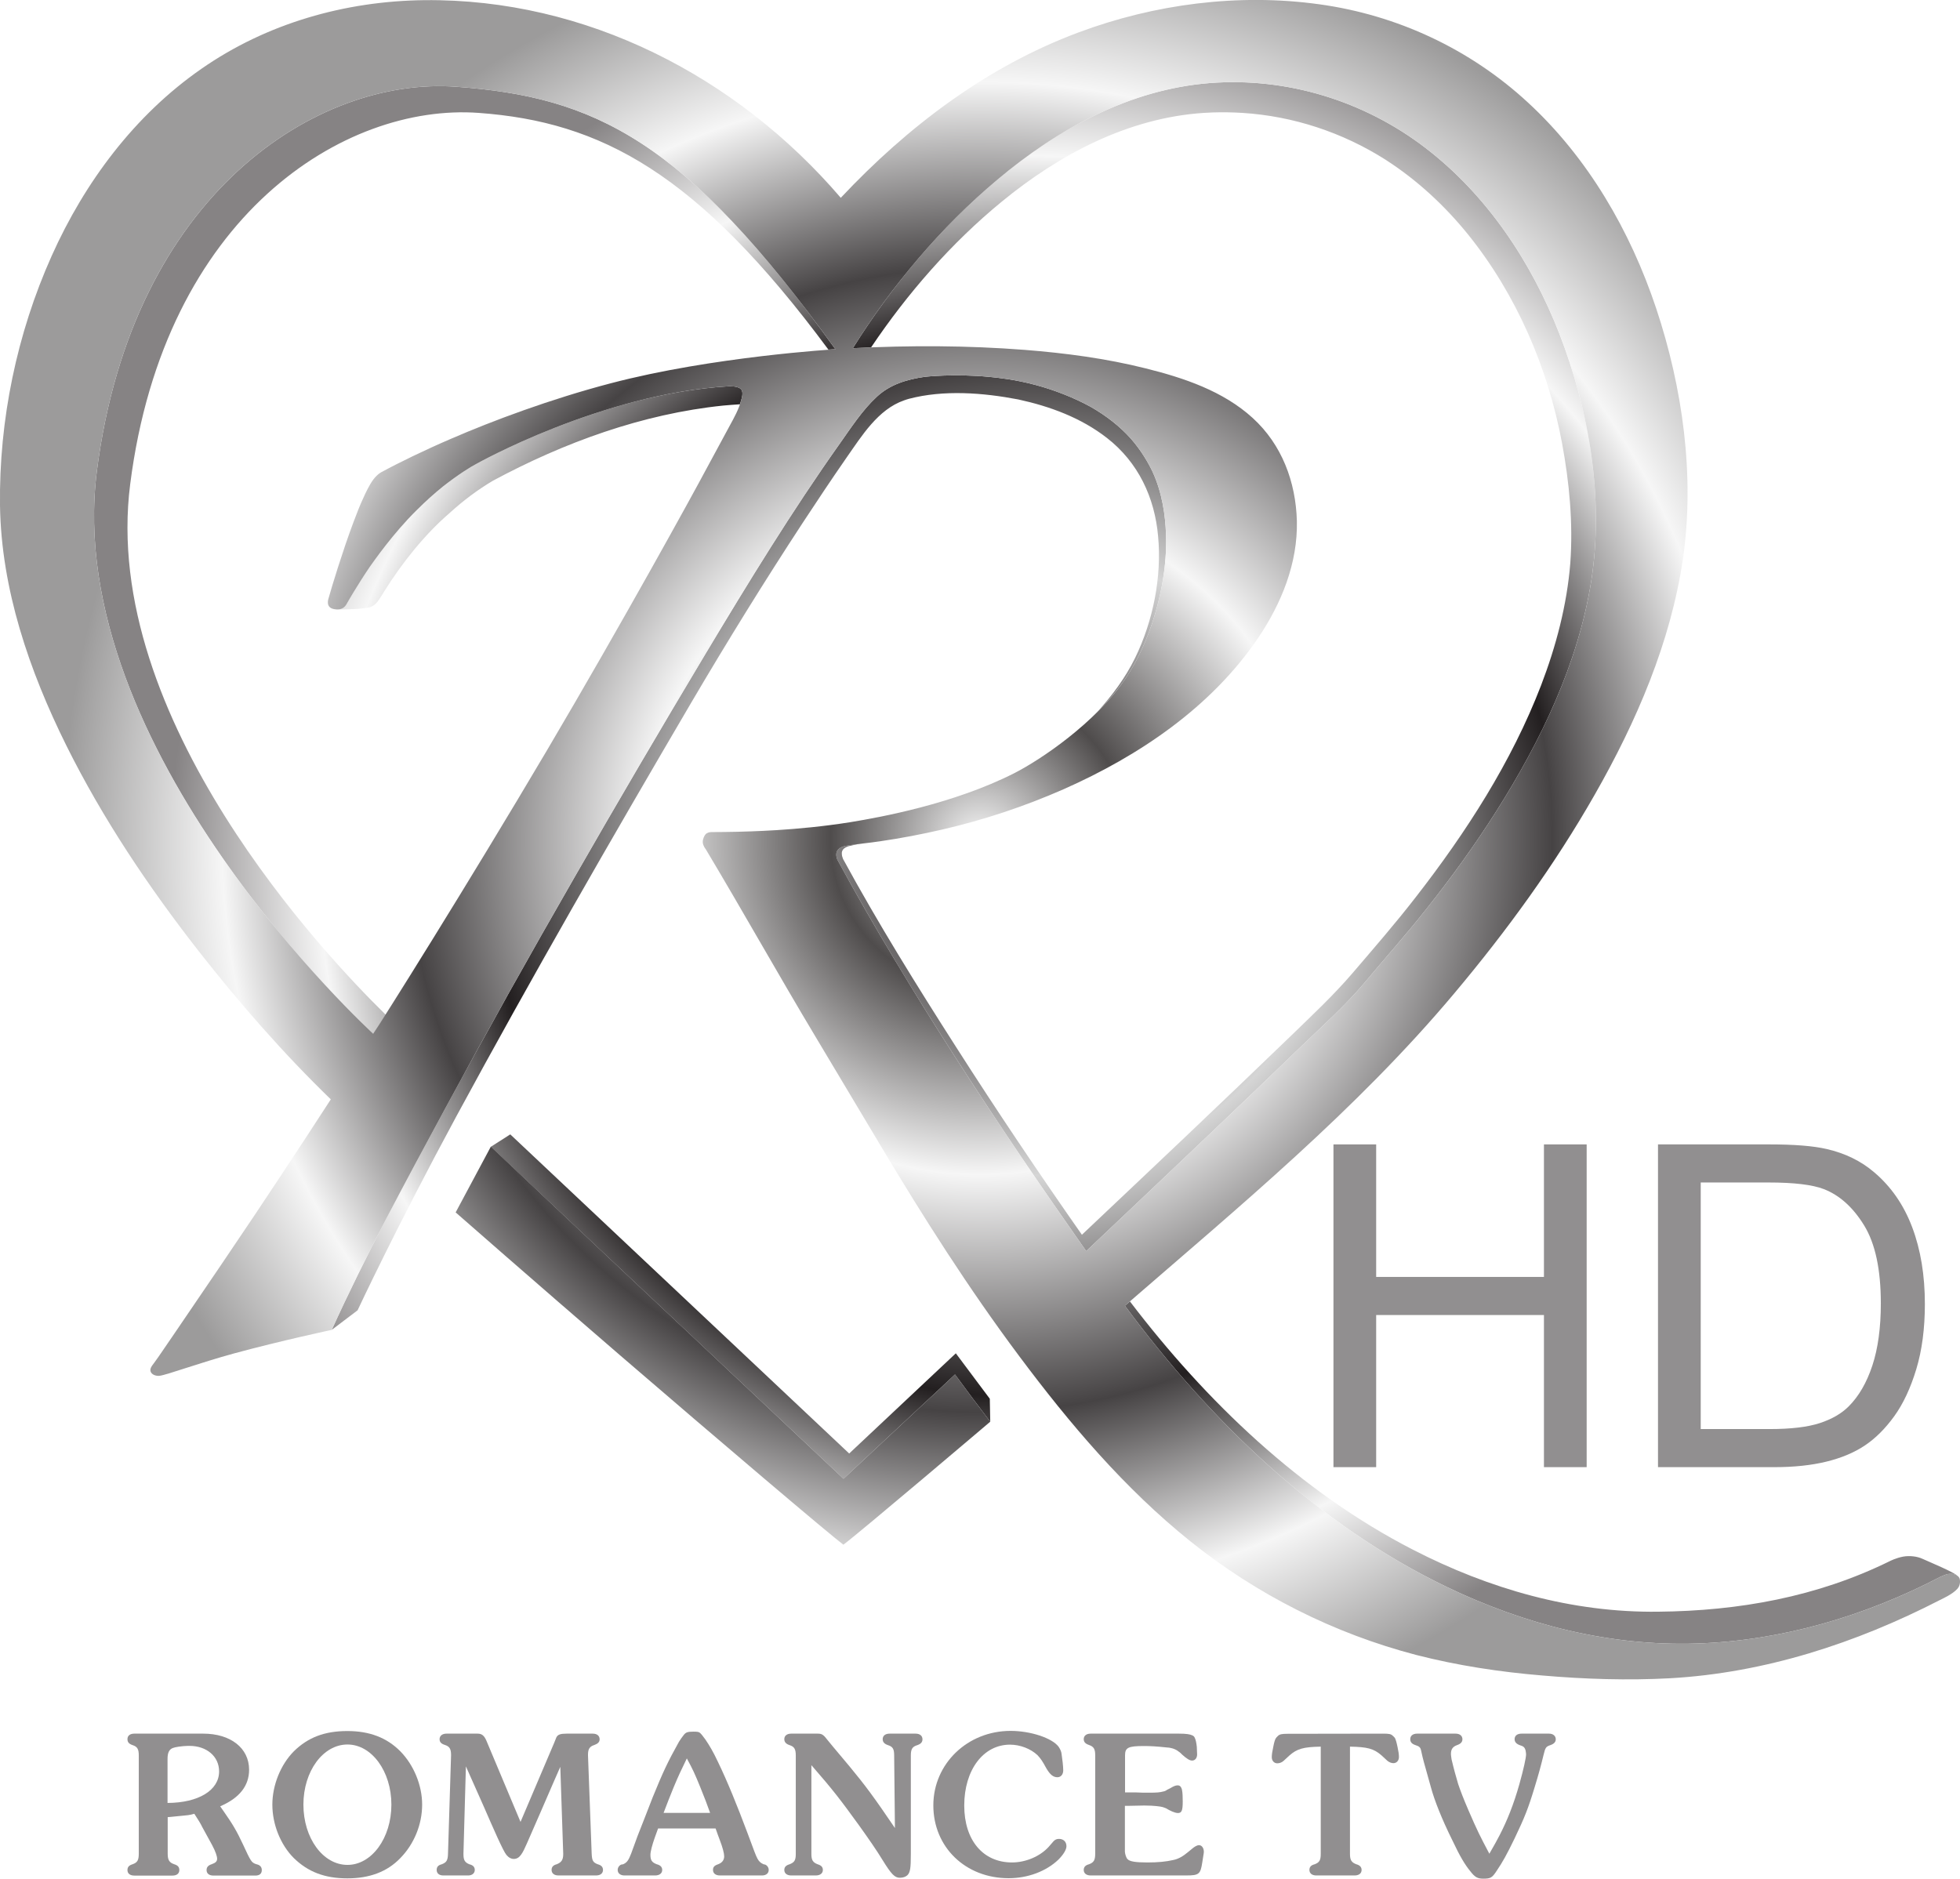
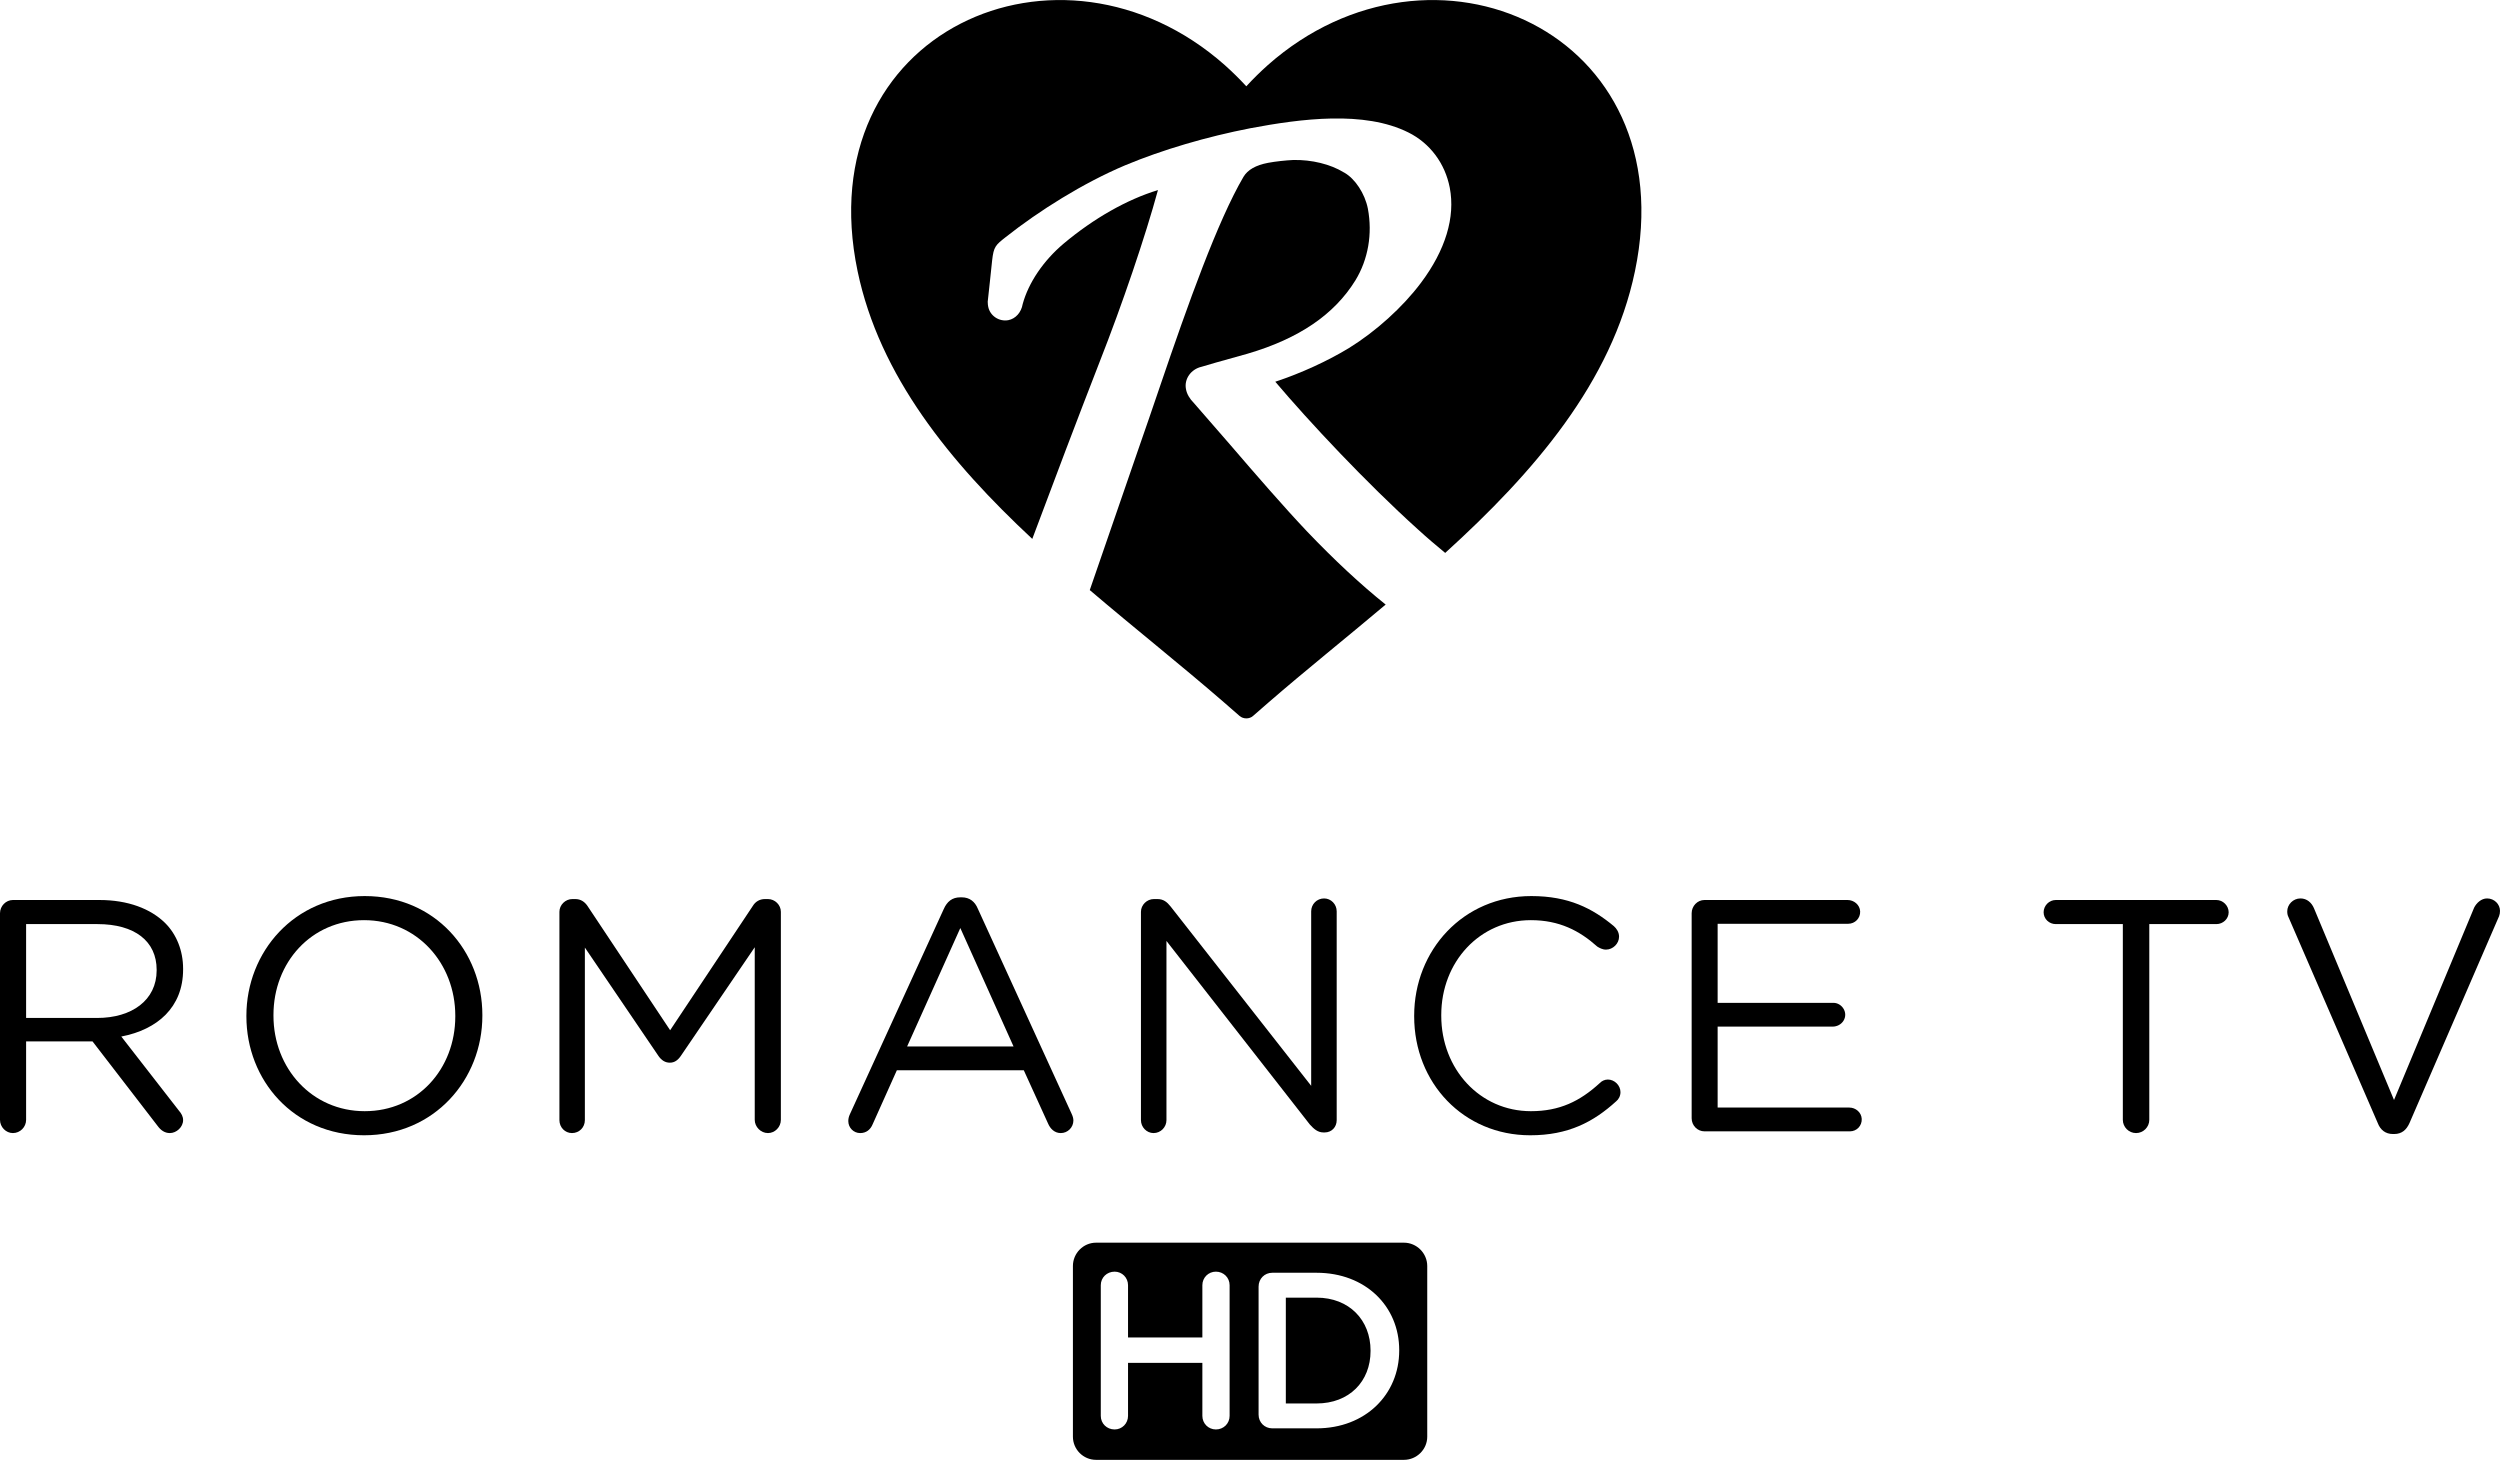
- <svg xmlns="http://www.w3.org/2000/svg" version="1.1" width="312.947" height="300" id="svg18570">
-   <defs id="defs18572">
-     <clipPath id="clipPath3527">
-       <path d="m 50.031,433.29 c 0,0 -2.037,1.858 -1.806,3.677 0.232,1.818 1.444,2.579 2.348,2.513 0.904,-0.066 1.498,-0.349 2.479,-1.716 0,0 -0.8,-0.047 -1.467,-0.222 -0.397,-0.104 -0.775,-0.246 -1.045,-0.363 -0.168,-0.072 -0.343,-0.157 -0.451,-0.216 0,0 -0.027,-0.011 -0.056,-0.049 -0.027,-0.035 -0.055,-0.096 -0.066,-0.121 -0.021,-0.044 -0.043,-0.101 -0.066,-0.162 -0.07,-0.187 -0.141,-0.42 -0.162,-0.496 0,0 -0.022,-0.058 0.034,-0.069 0.062,-0.013 0.08,0.024 0.088,0.039 0,0 0.062,0.11 0.148,0.237 0.023,0.032 0.152,0.219 0.307,0.371 0.056,0.056 0.115,0.109 0.171,0.154 0.098,0.077 0.185,0.131 0.217,0.147 0,0 0.816,0.46 1.65,0.508 0.006,0 0.062,0.003 0.082,-0.02 0.018,-0.02 10e-4,-0.067 0,-0.071 -0.013,-0.055 -0.048,-0.118 -0.076,-0.169 0,0 -0.054,-0.099 -0.153,-0.283 -0.086,-0.162 -0.548,-1.003 -1.038,-1.833 -0.531,-0.899 -1.091,-1.789 -1.138,-1.856 z m 0.539,-1.168 0.23,0.43 2.305,-2.171 0.729,0.682 c 0,0 0.015,-0.022 0.116,-0.158 0.103,-0.138 0.114,-0.151 0.114,-0.151 0,0 -0.864,-0.734 -0.96,-0.804 -0.09,0.067 -0.82,0.687 -1.463,1.241 -0.573,0.494 -1.071,0.931 -1.071,0.931 z m 4.121,-0.253 c -0.578,0.826 -1.143,1.672 -1.626,2.558 -0.022,0.055 0.008,0.084 0.061,0.092 0.073,0.012 0.146,0.018 0.219,0.029 0.137,0.02 0.273,0.046 0.407,0.077 0.272,0.063 0.536,0.151 0.791,0.263 0.493,0.218 0.965,0.536 1.271,0.988 0.153,0.226 0.26,0.489 0.254,0.765 -0.007,0.256 -0.098,0.5 -0.289,0.674 -0.193,0.176 -0.45,0.262 -0.699,0.324 -0.259,0.065 -0.525,0.1 -0.791,0.121 -0.374,0.029 -0.75,0.03 -1.123,0.011 0.255,0.409 0.574,0.79 0.944,1.101 0.393,0.332 0.868,0.591 1.389,0.632 0.503,0.039 1.007,-0.116 1.407,-0.422 0.403,-0.308 0.694,-0.746 0.877,-1.215 0.196,-0.504 0.293,-1.079 0.209,-1.617 -0.085,-0.54 -0.33,-1.046 -0.62,-1.505 -0.14,-0.221 -0.294,-0.434 -0.457,-0.639 -0.13,-0.165 -0.27,-0.321 -0.405,-0.483 -0.126,-0.15 -0.275,-0.282 -0.416,-0.418 -0.19,-0.184 -0.381,-0.366 -0.572,-0.548 -0.276,-0.263 -0.554,-0.526 -0.831,-0.788 m -6.056,-0.815 c 0.052,0.007 0.255,0.083 0.493,0.148 0.296,0.08 0.63,0.152 0.632,0.152 0.225,0.496 0.486,0.975 0.745,1.453 0.273,0.504 0.553,1.004 0.839,1.501 0.282,0.492 0.569,0.981 0.86,1.467 0.279,0.465 0.563,0.93 0.877,1.373 0.073,0.103 0.147,0.218 0.241,0.305 0.088,0.082 0.198,0.114 0.315,0.131 0.003,0 0.19,0.022 0.425,-10e-4 0.05,-0.005 0.165,-0.016 0.304,-0.054 0.112,-0.03 0.241,-0.079 0.354,-0.141 0.102,-0.058 0.192,-0.129 0.261,-0.206 0.07,-0.079 0.118,-0.164 0.143,-0.217 0.129,-0.277 0.081,-0.61 0.079,-0.632 -0.004,-0.035 -0.043,-0.402 -0.251,-0.715 -0.198,-0.297 -0.562,-0.539 -0.731,-0.625 -0.396,-0.201 -0.875,-0.288 -1.07,-0.32 -0.355,-0.057 -0.683,-0.061 -0.741,-0.063 -0.057,-0.001 -0.113,-0.002 -0.169,-0.002 -0.013,0 -0.029,-0.004 -0.039,-0.016 -0.005,-0.005 -0.018,-0.029 -0.017,-0.05 10e-4,-0.023 0.017,-0.043 0.019,-0.045 0.244,-0.408 0.476,-0.823 0.72,-1.23 l 0.42,-0.703 c 0.283,-0.474 0.578,-0.938 0.909,-1.381 0.33,-0.442 0.688,-0.865 1.119,-1.211 0.436,-0.349 0.937,-0.602 1.477,-0.743 0.269,-0.069 0.546,-0.111 0.823,-0.134 0.277,-0.024 0.558,-0.033 0.836,-0.018 0.618,0.035 1.214,0.229 1.762,0.511 0.013,0.007 0.083,0.037 0.116,0.075 0.022,0.025 0.017,0.062 0.011,0.071 -0.021,0.032 -0.059,0.026 -0.076,0.024 -0.008,-10e-4 -0.04,-0.015 -0.047,-0.018 -0.493,-0.257 -1.037,-0.418 -1.594,-0.436 -0.57,-0.018 -1.12,0.123 -1.631,0.369 -0.849,0.408 -1.549,1.088 -2.105,1.839 0.747,0.648 1.515,1.282 2.152,2.041 0.342,0.407 0.657,0.84 0.92,1.302 0.271,0.475 0.495,0.993 0.575,1.538 0.079,0.544 -0.002,1.12 -0.175,1.639 -0.169,0.506 -0.445,0.983 -0.839,1.346 -0.378,0.349 -0.854,0.571 -1.363,0.641 -0.527,0.073 -1.075,0.002 -1.573,-0.184 -0.601,-0.224 -1.117,-0.616 -1.554,-1.081 -0.68,0.794 -1.666,1.303 -2.721,1.292 -0.519,-0.006 -1.03,-0.151 -1.458,-0.449 -0.436,-0.303 -0.762,-0.74 -0.978,-1.222 -0.228,-0.509 -0.345,-1.074 -0.338,-1.632 0.008,-0.548 0.192,-1.082 0.433,-1.568 0.238,-0.479 0.538,-0.926 0.867,-1.347 0.266,-0.339 0.552,-0.667 0.862,-0.967 -0.04,-0.062 -0.257,-0.397 -0.498,-0.757 -0.146,-0.218 -0.294,-0.436 -0.442,-0.653 -0.054,-0.079 -0.107,-0.158 -0.161,-0.236 -0.018,-0.026 -0.035,-0.052 -0.054,-0.077 -0.013,-0.018 -0.033,-0.039 -0.02,-0.062 0.011,-0.018 0.037,-0.024 0.056,-0.022" id="path3529" />
-     </clipPath>
-     <radialGradient cx="0" cy="0" r="1" fx="0" fy="0" id="radialGradient3541" gradientUnits="userSpaceOnUse" gradientTransform="matrix(5.9645,0,0,-5.9645,53.997,434.558)" spreadMethod="pad">
-       <stop id="stop3543" style="stop-color:#f6f6f6;stop-opacity:1" offset="0" />
-       <stop id="stop3545" style="stop-color:#4f4c4c;stop-opacity:1" offset="0.163" />
-       <stop id="stop3547" style="stop-color:#f6f6f6;stop-opacity:1" offset="0.365" />
-       <stop id="stop3549" style="stop-color:#464344;stop-opacity:1" offset="0.624" />
-       <stop id="stop3551" style="stop-color:#f6f6f6;stop-opacity:1" offset="0.826" />
-       <stop id="stop3553" style="stop-color:#9c9b9b;stop-opacity:1" offset="1" />
-     </radialGradient>
-     <radialGradient cx="0" cy="0" r="1" fx="0" fy="0" id="radialGradient3507" gradientUnits="userSpaceOnUse" gradientTransform="matrix(5.6188,0,0,-5.6188,54.298,434.406)" spreadMethod="pad">
-       <stop id="stop3509" style="stop-color:#f6f6f6;stop-opacity:1" offset="0" />
-       <stop id="stop3511" style="stop-color:#5e5b5c;stop-opacity:1" offset="0.163" />
-       <stop id="stop3513" style="stop-color:#d5d5d5;stop-opacity:1" offset="0.365" />
-       <stop id="stop3515" style="stop-color:#231f20;stop-opacity:1" offset="0.624" />
-       <stop id="stop3517" style="stop-color:#f6f6f6;stop-opacity:1" offset="0.826" />
-       <stop id="stop3519" style="stop-color:#868384;stop-opacity:1" offset="1" />
-     </radialGradient>
-   </defs>
-   <g transform="translate(-6.026353,-739.862)" id="layer1">
-     <path d="m 32.777,1027.77 0,-7.011 c 0,-1.001 0.244,-1.515 0.831,-1.759 0.365,-0.156 1.466,-0.319 2.419,-0.342 l 0.244,0 c 2.761,0 4.739,1.685 4.739,4.08 0,3.005 -3.274,5.008 -8.233,5.033 z m 14.389,9.845 -0.317,-0.098 c -0.659,-0.244 -0.782,-0.416 -2.028,-3.127 -1.003,-2.15 -1.661,-3.249 -3.029,-5.204 l -0.61,-0.879 c 3.078,-1.319 4.617,-3.274 4.617,-5.839 0,-3.469 -2.956,-5.766 -7.329,-5.766 l -10.993,0 c -0.709,0 -1.1,0.342 -1.1,0.879 0,0.489 0.244,0.756 0.807,0.952 0.782,0.244 1.001,0.661 1.001,1.661 l 0,15.684 c 0,1.026 -0.221,1.417 -1.001,1.685 -0.563,0.176 -0.807,0.44 -0.807,0.928 0,0.537 0.391,0.879 1.1,0.879 l 6.083,0 c 0.707,0 1.098,-0.342 1.098,-0.879 0,-0.489 -0.244,-0.756 -0.805,-0.928 -0.782,-0.268 -1.051,-0.659 -1.051,-1.685 l 0,-5.839 c 1.931,-0.176 2.736,-0.268 3.249,-0.319 0.244,-0.02 0.563,-0.098 1.001,-0.221 0.659,1.026 0.952,1.466 1.27,2.125 l 1.564,2.858 c 0.563,1.051 0.807,1.808 0.807,2.199 0,0.416 -0.244,0.659 -0.879,0.879 -0.563,0.176 -0.805,0.489 -0.805,0.928 0,0.537 0.391,0.879 1.098,0.879 l 6.694,0 c 0.684,0 1.026,-0.317 1.026,-0.879 0,-0.416 -0.219,-0.733 -0.659,-0.879" id="path3463" style="fill:#918f90;fill-opacity:1;fill-rule:nonzero;stroke:none" />
-     <g transform="matrix(24.42992,0,0,-24.42992,61.50674,1037.664)" id="g3465">
-       <path d="m 0,0 c -0.16,0 -0.288,0.175 -0.288,0.394 0,0.218 0.128,0.393 0.288,0.393 0.158,0 0.287,-0.175 0.287,-0.393 C 0.287,0.175 0.158,0 0,0 z m -0.001,0.875 c -0.147,0 -0.257,-0.041 -0.35,-0.133 -0.086,-0.087 -0.14,-0.221 -0.14,-0.348 0,-0.13 0.054,-0.263 0.14,-0.349 0.093,-0.091 0.203,-0.133 0.35,-0.133 0.145,0 0.261,0.043 0.347,0.133 0.089,0.091 0.142,0.219 0.142,0.349 0,0.127 -0.055,0.259 -0.142,0.348 -0.089,0.09 -0.202,0.133 -0.347,0.133" id="path3467" style="fill:#918f90;fill-opacity:1;fill-rule:nonzero;stroke:none" />
-       <g transform="translate(1.173,0.141)" id="g3469">
-         <path d="M 0,0 C 0.027,0.061 0.063,0.145 0.09,0.206 0.153,0.353 0.218,0.5 0.218,0.5 l 0.019,-0.567 0,-0.004 C 0.237,-0.108 0.225,-0.125 0.194,-0.137 0.171,-0.143 0.161,-0.155 0.161,-0.174 c 0,-0.022 0.017,-0.036 0.045,-0.036 l 0.246,0 c 0.028,0 0.045,0.014 0.045,0.036 0,0.019 -0.011,0.031 -0.034,0.037 -0.032,0.012 -0.038,0.025 -0.04,0.07 l -0.024,0.642 0,0.004 c 0,0.037 0.01,0.054 0.042,0.064 0.022,0.008 0.034,0.019 0.034,0.037 0,0.023 -0.017,0.037 -0.045,0.037 l -0.171,0 C 0.219,0.717 0.201,0.711 0.192,0.692 L 0.178,0.657 -0.042,0.14 -0.265,0.671 c -0.014,0.032 -0.029,0.046 -0.057,0.046 l -0.204,0 c -0.027,0 -0.045,-0.014 -0.045,-0.036 0,-0.019 0.01,-0.03 0.035,-0.038 0.031,-0.01 0.04,-0.027 0.04,-0.066 l 0,-0.002 -0.02,-0.642 c -0.001,-0.045 -0.01,-0.058 -0.041,-0.07 -0.024,-0.006 -0.033,-0.018 -0.033,-0.037 0,-0.022 0.016,-0.036 0.043,-0.036 l 0.163,0 c 0.025,0 0.043,0.014 0.043,0.036 0,0.018 -0.01,0.031 -0.035,0.037 -0.03,0.012 -0.039,0.027 -0.039,0.066 l 0,0.004 0.016,0.57 c 0,0 0.057,-0.127 0.117,-0.263 0.061,-0.14 0.126,-0.29 0.148,-0.316 0.015,-0.018 0.032,-0.026 0.048,-0.026 C -0.046,-0.102 -0.028,-0.063 0,0" id="path3471" style="fill:#918f90;fill-opacity:1;fill-rule:nonzero;stroke:none" />
-         <g transform="translate(0.893,0.199)" id="g3473">
-           <path d="M 0,0 C 0.028,0.073 0.039,0.102 0.066,0.168 0.098,0.244 0.112,0.274 0.152,0.356 0.194,0.278 0.202,0.26 0.239,0.17 0.274,0.082 0.28,0.068 0.304,0 L 0,0 z m 0.664,-0.338 -0.01,0.002 C 0.635,-0.328 0.624,-0.318 0.614,-0.3 0.602,-0.277 0.596,-0.26 0.547,-0.128 0.481,0.048 0.417,0.206 0.355,0.334 0.327,0.394 0.3,0.441 0.273,0.48 0.256,0.504 0.242,0.521 0.235,0.525 0.229,0.53 0.215,0.531 0.196,0.531 0.156,0.531 0.145,0.527 0.13,0.507 0.12,0.495 0.111,0.481 0.1,0.464 0.027,0.333 -0.004,0.267 -0.072,0.1 -0.108,0.006 -0.141,-0.077 -0.17,-0.151 l -0.042,-0.115 c -0.017,-0.045 -0.029,-0.06 -0.053,-0.07 L -0.277,-0.338 C -0.291,-0.344 -0.3,-0.358 -0.3,-0.373 c 0,-0.022 0.018,-0.036 0.044,-0.036 l 0.201,0 c 0.028,0 0.046,0.014 0.046,0.036 0,0.018 -0.011,0.031 -0.035,0.037 -0.032,0.012 -0.042,0.026 -0.042,0.062 0,0.02 0.011,0.064 0.029,0.114 l 0.021,0.058 0.376,0 c 0.011,-0.031 0.019,-0.054 0.025,-0.069 0.022,-0.057 0.031,-0.094 0.031,-0.113 0,-0.024 -0.013,-0.042 -0.04,-0.052 -0.024,-0.008 -0.033,-0.018 -0.033,-0.037 0,-0.022 0.017,-0.036 0.045,-0.036 l 0.275,0 c 0.027,0 0.044,0.014 0.044,0.036 0,0.015 -0.009,0.029 -0.023,0.035" id="path3475" style="fill:#918f90;fill-opacity:1;fill-rule:nonzero;stroke:none" />
-           <g transform="translate(1.647,0.518)" id="g3477">
-             <path d="m 0,0 -0.17,0 c -0.028,0 -0.045,-0.014 -0.045,-0.036 0,-0.019 0.011,-0.031 0.034,-0.039 0.032,-0.01 0.041,-0.025 0.041,-0.068 l 0.005,-0.474 c -0.133,0.196 -0.19,0.274 -0.296,0.402 -0.095,0.112 -0.145,0.174 -0.15,0.18 C -0.603,-0.006 -0.615,0 -0.639,0 l -0.174,0 c -0.028,0 -0.045,-0.014 -0.045,-0.036 0,-0.019 0.011,-0.031 0.034,-0.039 0.032,-0.01 0.041,-0.027 0.041,-0.068 l 0,-0.644 c 0,-0.04 -0.009,-0.055 -0.041,-0.067 -0.023,-0.007 -0.034,-0.018 -0.034,-0.037 0,-0.022 0.017,-0.036 0.045,-0.036 l 0.161,0 c 0.028,0 0.046,0.014 0.046,0.036 0,0.019 -0.011,0.03 -0.034,0.037 -0.031,0.012 -0.041,0.027 -0.041,0.067 l 0,0.581 c 0.142,-0.163 0.19,-0.226 0.311,-0.393 0.065,-0.091 0.117,-0.166 0.154,-0.227 0.058,-0.094 0.08,-0.116 0.113,-0.116 0.023,0 0.039,0.007 0.05,0.017 0.018,0.019 0.022,0.046 0.022,0.14 l 0,0.642 c 0,0.043 0.01,0.058 0.043,0.068 0.023,0.008 0.033,0.02 0.033,0.038 C 0.045,-0.014 0.028,0 0,0" id="path3479" style="fill:#918f90;fill-opacity:1;fill-rule:nonzero;stroke:none" />
-             <g transform="translate(0.937,-0.688)" id="g3481">
-               <path d="m 0,0 c -0.014,0 -0.024,-0.004 -0.035,-0.015 l -0.033,-0.038 c -0.058,-0.063 -0.151,-0.101 -0.239,-0.101 -0.189,0 -0.312,0.145 -0.312,0.372 0,0.232 0.124,0.398 0.299,0.398 0.067,0 0.135,-0.027 0.179,-0.068 0.02,-0.021 0.033,-0.039 0.057,-0.084 0.026,-0.045 0.047,-0.061 0.074,-0.061 0.023,0 0.038,0.019 0.038,0.045 0,0.025 -0.006,0.077 -0.011,0.108 -0.001,0.014 -0.009,0.031 -0.019,0.046 -0.042,0.057 -0.183,0.104 -0.314,0.104 -0.282,0 -0.505,-0.215 -0.505,-0.487 0,-0.273 0.21,-0.476 0.492,-0.476 0.126,0 0.245,0.045 0.325,0.121 0.032,0.032 0.053,0.065 0.053,0.088 C 0.049,-0.019 0.03,0 0,0" id="path3483" style="fill:#918f90;fill-opacity:1;fill-rule:nonzero;stroke:none" />
-               <g transform="translate(0.915,-0.0409999)" id="g3485">
-                 <path d="M 0,0 C -0.012,0 -0.03,-0.01 -0.048,-0.026 L -0.07,-0.044 c -0.034,-0.029 -0.066,-0.047 -0.098,-0.053 -0.047,-0.011 -0.101,-0.016 -0.168,-0.016 -0.078,0 -0.117,0.006 -0.131,0.022 -0.008,0.007 -0.016,0.032 -0.017,0.048 l 0,0.3 0.021,0 0.1,0.002 0.01,0 c 0.058,0 0.102,-0.006 0.116,-0.01 0.001,0 0.009,-0.003 0.022,-0.008 L -0.196,0.23 -0.175,0.22 c 0.011,-0.005 0.027,-0.01 0.037,-0.01 0.025,0 0.032,0.015 0.032,0.076 0,0.024 -0.001,0.057 -0.004,0.07 -0.001,0.007 -0.002,0.013 -0.005,0.018 -0.005,0.012 -0.013,0.017 -0.024,0.017 -0.013,0 -0.026,-0.005 -0.049,-0.019 C -0.198,0.367 -0.206,0.363 -0.208,0.362 -0.218,0.355 -0.225,0.352 -0.233,0.351 -0.255,0.345 -0.273,0.343 -0.329,0.343 l -0.033,0 c -0.031,0.002 -0.064,0.002 -0.1,0.002 l -0.021,0 0,0.243 c 0,0.05 0.022,0.06 0.123,0.06 0.04,0 0.082,-0.002 0.146,-0.009 0.014,-0.001 0.026,-0.002 0.031,-0.004 0.017,-0.003 0.039,-0.013 0.05,-0.023 0.002,-0.001 0.011,-0.007 0.023,-0.02 0.029,-0.026 0.049,-0.039 0.065,-0.039 0.02,0 0.033,0.017 0.033,0.04 0,0.01 -10e-4,0.027 -0.002,0.05 -0.003,0.027 -0.007,0.046 -0.013,0.058 -0.003,0.008 -0.008,0.013 -0.017,0.017 -0.015,0.007 -0.04,0.011 -0.085,0.011 l -0.579,0 c -0.028,0 -0.045,-0.014 -0.045,-0.036 0,-0.019 0.011,-0.03 0.034,-0.038 0.032,-0.011 0.041,-0.027 0.041,-0.068 l 0,-0.642 c 0,-0.043 -0.009,-0.058 -0.041,-0.07 -0.023,-0.006 -0.034,-0.018 -0.034,-0.037 0,-0.022 0.017,-0.036 0.045,-0.036 l 0.623,0 c 0.086,0 0.095,0.008 0.107,0.087 l 0.009,0.057 c 0,0.004 0.001,0.008 0.001,0.01 C 0.032,-0.019 0.019,0 0,0" id="path3487" style="fill:#918f90;fill-opacity:1;fill-rule:nonzero;stroke:none" />
-                 <g transform="translate(2.288,0.729)" id="g3489">
-                   <path d="m 0,0 -0.18,0 c -0.028,0 -0.045,-0.014 -0.045,-0.036 0,-0.019 0.012,-0.031 0.033,-0.039 0.026,-0.008 0.033,-0.014 0.039,-0.036 0.001,-0.009 0.003,-0.016 0.003,-0.024 0,-0.023 -0.017,-0.1 -0.044,-0.196 -0.037,-0.131 -0.079,-0.236 -0.129,-0.333 -0.014,-0.027 -0.036,-0.068 -0.067,-0.121 -0.063,0.119 -0.079,0.151 -0.137,0.285 -0.032,0.074 -0.054,0.132 -0.067,0.171 -0.014,0.047 -0.029,0.101 -0.043,0.161 -0.002,0.015 -0.004,0.027 -0.004,0.032 l 0,0.004 c 0,0.03 0.012,0.047 0.04,0.057 0.023,0.008 0.035,0.02 0.035,0.038 0,0.023 -0.017,0.037 -0.045,0.037 l -0.251,0 c -0.028,0 -0.045,-0.014 -0.045,-0.036 0,-0.019 0.01,-0.031 0.034,-0.039 0.026,-0.008 0.033,-0.016 0.037,-0.036 l 0.009,-0.04 0.009,-0.035 0.045,-0.161 c 0.024,-0.09 0.073,-0.213 0.143,-0.354 0.047,-0.1 0.081,-0.157 0.116,-0.199 0.029,-0.038 0.047,-0.048 0.084,-0.048 0.048,0 0.058,0.006 0.087,0.05 0.041,0.061 0.065,0.104 0.117,0.211 0.067,0.14 0.09,0.198 0.133,0.34 0.026,0.085 0.04,0.137 0.057,0.207 0.012,0.05 0.016,0.055 0.045,0.065 0.023,0.008 0.035,0.02 0.035,0.038 C 0.044,-0.015 0.027,0 0,0" id="path3491" style="fill:#918f90;fill-opacity:1;fill-rule:nonzero;stroke:none" />
-                   <g transform="translate(-1.708,-9.99999e-4)" id="g3493">
-                     <path d="m 0,0 c -0.04,0 -0.053,-0.003 -0.065,-0.015 -0.007,-0.007 -0.011,-0.011 -0.013,-0.015 -0.006,-0.009 -0.011,-0.028 -0.017,-0.059 -0.006,-0.027 -0.009,-0.047 -0.009,-0.064 0,-0.023 0.015,-0.04 0.036,-0.04 0.014,0 0.028,0.005 0.04,0.015 l 0.039,0.036 c 0.05,0.044 0.091,0.056 0.205,0.058 l 0,-0.7 c 0,-0.042 -0.008,-0.057 -0.04,-0.069 -0.024,-0.006 -0.034,-0.018 -0.034,-0.037 0,-0.022 0.017,-0.036 0.045,-0.036 l 0.25,0 c 0.029,0 0.046,0.014 0.046,0.036 0,0.019 -0.012,0.031 -0.034,0.037 -0.032,0.012 -0.042,0.027 -0.042,0.069 l 0,0.7 C 0.521,-0.086 0.562,-0.097 0.612,-0.14 l 0.039,-0.036 c 0.012,-0.01 0.026,-0.016 0.04,-0.016 0.021,0 0.036,0.017 0.036,0.04 0,0.017 -0.003,0.038 -0.009,0.065 C 0.712,-0.057 0.706,-0.037 0.701,-0.028 0.699,-0.024 0.695,-0.021 0.688,-0.014 0.675,-0.001 0.663,0.001 0.623,0.001 L 0,0" id="path3495" style="fill:#918f90;fill-opacity:1;fill-rule:nonzero;stroke:none" />
-                   </g>
-                 </g>
-               </g>
-             </g>
-           </g>
-         </g>
-       </g>
-     </g>
-     <g transform="matrix(24.42992,0,0,-24.42992,-1156.642,11490.175)" id="g3497">
-       <g id="g3499">
-         <g id="g3505">
-           <path d="m 52.112,435.458 c 0.233,0.396 0.474,0.786 0.726,1.171 0.094,0.143 0.189,0.286 0.287,0.427 0.099,0.141 0.205,0.315 0.376,0.374 0.01,0.004 0.021,0.007 0.031,0.01 l 0,0 c 0.228,0.06 0.485,0.04 0.715,-0.004 0.207,-0.045 0.411,-0.12 0.58,-0.252 0.203,-0.158 0.312,-0.388 0.334,-0.643 0.025,-0.265 -0.033,-0.554 -0.15,-0.794 -0.064,-0.131 -0.151,-0.248 -0.249,-0.355 0,0 0,0 0,0 0.07,0.07 0.136,0.146 0.19,0.226 0.208,0.313 0.247,0.68 0.251,0.715 0.002,0.022 0.05,0.355 -0.079,0.632 -0.025,0.053 -0.073,0.138 -0.143,0.217 -0.069,0.077 -0.159,0.148 -0.261,0.206 -0.113,0.062 -0.242,0.111 -0.354,0.141 -0.139,0.038 -0.254,0.049 -0.304,0.054 -0.235,0.023 -0.422,10e-4 -0.425,10e-4 -0.117,-0.017 -0.227,-0.049 -0.315,-0.131 -0.094,-0.087 -0.168,-0.202 -0.241,-0.305 -0.314,-0.443 -0.598,-0.908 -0.877,-1.373 -0.291,-0.486 -0.578,-0.975 -0.86,-1.467 -0.286,-0.497 -0.566,-0.997 -0.839,-1.501 -0.259,-0.478 -0.52,-0.957 -0.745,-1.453 l 0.169,0.128 c 0.003,0.006 0.25,0.536 0.645,1.267 0.494,0.913 1.013,1.814 1.538,2.709 z m -1.999,-2.044 -0.004,0.004 c -0.379,0.371 -1.863,1.931 -1.666,3.465 0.224,1.756 1.401,2.49 2.278,2.426 0.797,-0.058 1.429,-0.391 2.285,-1.547 0.03,0.002 0.046,0.002 0.046,0.002 -0.981,1.367 -1.575,1.65 -2.479,1.716 -0.904,0.066 -2.116,-0.695 -2.348,-2.513 -0.231,-1.819 1.807,-3.679 1.807,-3.679 l 0.081,0.126 z m 3.726,-2.213 -0.697,-0.655 -2.215,2.086 -0.127,-0.081 2.305,-2.17 0.729,0.682 c 0,0 0,-10e-4 0,-10e-4 l 0,0 c 0,0 0.015,-0.021 0.116,-0.157 0.103,-0.138 0.114,-0.151 0.114,-0.151 l -0.003,0.15 -0.222,0.297 z m -4.047,4.863 c -0.001,0 -0.001,0 -0.001,0 l -10e-4,-0.001 c 0,0 10e-4,0 0.003,0 -10e-4,0 -10e-4,0.001 -10e-4,0.001 z m 7.035,-6.147 c -0.735,0.378 -1.351,0.968 -1.85,1.623 -0.011,-0.01 -0.022,-0.019 -0.033,-0.028 0.556,-0.751 1.256,-1.431 2.105,-1.839 0.511,-0.246 1.061,-0.387 1.631,-0.369 0.557,0.018 1.101,0.179 1.594,0.436 0.007,0.003 0.039,0.017 0.047,0.018 0.003,0 0.007,0.001 0.011,0.001 0,0 0,0 0,0 10e-4,0 0.002,0 0.002,0 0.011,10e-4 0.024,10e-4 0.036,-0.004 0,0 0,0 0,0 0.007,-0.002 0.013,-0.005 0.018,-0.01 0,0 0,0 0,0 -0.031,0.028 -0.17,0.085 -0.232,0.113 -0.032,0.015 -0.082,0.022 -0.126,0.014 -0.047,-0.009 -0.084,-0.028 -0.09,-0.031 -0.472,-0.232 -0.983,-0.324 -1.511,-0.329 -0.563,-0.007 -1.104,0.149 -1.602,0.405 z m 3.561,-0.172 c 0,0 0,0 0,0 0,0 0,0 0,0 z m -7.952,7.757 c -0.02,0.023 -0.076,0.02 -0.082,0.02 -0.834,-0.048 -1.65,-0.508 -1.65,-0.508 -0.032,-0.016 -0.119,-0.07 -0.217,-0.147 -0.056,-0.045 -0.115,-0.098 -0.171,-0.154 -0.155,-0.152 -0.284,-0.339 -0.307,-0.371 -0.086,-0.127 -0.148,-0.237 -0.148,-0.237 -0.007,-0.013 -0.022,-0.042 -0.065,-0.042 0.032,0 0.181,0.001 0.222,0.018 0.036,0.015 0.053,0.049 0.088,0.105 0.117,0.186 0.263,0.369 0.426,0.509 0,0 0.001,0.001 0.001,0.001 0.087,0.079 0.181,0.15 0.281,0.209 0.465,0.25 0.978,0.437 1.505,0.491 0,0 0,0 0,0 0.035,0.003 0.069,0.006 0.104,0.008 l 0,10e-4 c 0,0 0,0 0,0 0.002,0 0.003,-10e-4 0.005,-10e-4 0.003,0.009 0.006,0.019 0.008,0.027 10e-4,0.004 0.018,0.051 0,0.071 z m 0.73,0.269 c 0.255,0.409 0.574,0.79 0.944,1.101 0.393,0.332 0.868,0.591 1.389,0.632 0.503,0.039 1.007,-0.116 1.407,-0.422 0.403,-0.308 0.694,-0.746 0.877,-1.215 0.196,-0.504 0.293,-1.079 0.209,-1.617 -0.085,-0.54 -0.33,-1.046 -0.62,-1.505 -0.14,-0.221 -0.294,-0.434 -0.457,-0.639 -0.13,-0.165 -0.27,-0.321 -0.405,-0.483 -0.126,-0.15 -0.275,-0.282 -0.416,-0.418 -0.19,-0.184 -0.381,-0.366 -0.572,-0.548 -0.276,-0.263 -0.554,-0.526 -0.831,-0.788 -0.578,0.826 -1.143,1.672 -1.626,2.558 -0.022,0.055 0.008,0.084 0.061,0.092 0.025,0.005 0.05,0.007 0.075,0.011 -0.018,-0.004 -0.042,-0.009 -0.053,-0.012 -0.013,-0.002 -0.027,-0.008 -0.038,-0.016 0,0 0,0 0,0 -0.012,-0.009 -0.018,-0.023 -0.016,-0.037 l 0,0 c 0,-0.011 0.004,-0.023 0.008,-0.033 0.229,-0.421 0.482,-0.828 0.74,-1.231 0.265,-0.415 0.539,-0.822 0.821,-1.225 0.458,0.433 0.916,0.865 1.369,1.303 0.135,0.131 0.274,0.261 0.397,0.404 0.141,0.165 0.284,0.329 0.417,0.501 0.329,0.423 0.625,0.882 0.818,1.383 0.098,0.256 0.169,0.525 0.191,0.799 0.019,0.262 -0.006,0.527 -0.054,0.785 -0.092,0.492 -0.299,0.972 -0.614,1.363 0,0 0,0 0,0 -0.152,0.188 -0.332,0.355 -0.535,0.486 l -0.006,0.004 c -0.281,0.178 -0.602,0.284 -0.934,0.305 0,0 0,0 0,0 l -0.001,0 c -0.064,0.004 -0.128,0.005 -0.191,0.003 l -0.001,0 c -0.019,-0.001 -0.039,-0.002 -0.059,-0.003 -0.493,-0.032 -0.945,-0.271 -1.322,-0.581 -0.329,-0.27 -0.615,-0.598 -0.853,-0.952 -0.04,-0.002 -0.08,-0.003 -0.119,-0.005" id="path3521" style="fill:url(#radialGradient3507);stroke:none" />
-         </g>
-       </g>
-     </g>
-     <g transform="matrix(24.42992,0,0,-24.42992,-1156.642,11490.175)" clip-path="url(#clipPath3527)" id="g3525">
-       <g id="g3531">
-         <g id="g3533">
-           <g id="g3539">
-             <path d="m 60.402,440.047 -12.81,0 0,-12.28 12.81,0 0,12.28 z" id="path3555" style="fill:url(#radialGradient3541);stroke:none" />
-           </g>
-         </g>
-       </g>
-     </g>
-     <g id="text3025" style="font-size:40px;font-style:normal;font-variant:normal;font-weight:normal;font-stretch:normal;line-height:125%;letter-spacing:0px;word-spacing:0px;fill:#918f90;fill-opacity:1;stroke:none;font-family:Arial;-inkscape-font-specification:Arial">
-       <path d="m 218.935,974.148 0,-51.539 6.82,0 0,21.164 26.789,0 0,-21.164 6.82,0 0,51.539 -6.82,0 0,-24.293 -26.789,0 0,24.293 z" id="path3027" style="font-size:72px;fill:#918f90" />
-       <path d="m 270.755,974.148 0,-51.539 17.754,0 c 4.008,5e-5 7.066,0.246 9.176,0.738 2.953,0.68 5.473,1.91 7.559,3.691 2.719,2.297 4.752,5.232 6.1,8.807 1.348,3.574 2.021,7.658 2.021,12.252 -5e-5,3.914 -0.457,7.383 -1.371,10.406 -0.914,3.023 -2.086,5.525 -3.516,7.506 -1.43,1.98 -2.994,3.539 -4.693,4.676 -1.699,1.137 -3.75,1.998 -6.152,2.584 -2.402,0.586 -5.162,0.879 -8.279,0.879 z m 6.82,-6.082 11.004,0 c 3.398,1e-5 6.064,-0.316 7.998,-0.949 1.934,-0.633 3.475,-1.523 4.623,-2.672 1.617,-1.617 2.877,-3.791 3.779,-6.521 0.902,-2.73 1.353,-6.041 1.354,-9.932 -4e-5,-5.391 -0.885,-9.533 -2.654,-12.428 -1.77,-2.894 -3.92,-4.834 -6.451,-5.818 -1.828,-0.703 -4.77,-1.055 -8.824,-1.055 l -10.828,0 z" id="path3029" style="font-size:72px;fill:#918f90" />
-     </g>
+ <svg xmlns="http://www.w3.org/2000/svg" height="350.36" width="600" version="1.1" viewBox="0 0 158.75 92.699">
+   <g transform="translate(-42.33 -141.79)">
+     <path d="m125.33 175.54c-1.46-1.54-3.26-3.62-4.85-5.47-0.85-0.98-1.66-1.91-2.34-2.69-0.27-0.27-0.45-0.58-0.5-0.88-0.13-0.64 0.32-1.27 0.99-1.42 0.27-0.08 0.58-0.17 0.92-0.27 0.65-0.18 1.37-0.39 2-0.56 3.27-0.96 5.51-2.49 6.85-4.66 0.81-1.33 1.09-2.95 0.79-4.55-0.19-0.96-0.81-1.9-1.5-2.29l-0.02-0.01-0.02-0.01c-0.83-0.51-2.03-0.81-3.21-0.78-0.44 0.02-1.12 0.09-1.59 0.18-0.78 0.15-1.29 0.44-1.56 0.89-1.64 2.8-3.51 8.04-5.29 13.27-0.45 1.34-0.93 2.71-1.39 4.04-0.86 2.5-2.05 5.94-3.08 8.93 2.9 2.47 5.85 4.81 8.5 7.11 0.49 0.42 1.01 0.88 1.01 0.88 0.24 0.21 0.63 0.21 0.86 0 0 0 0.52-0.46 1.01-0.88 2.32-2.01 4.87-4.05 7.41-6.19-1.61-1.29-3.26-2.83-4.99-4.64" />
+     <path d="m96.787 159.01c-3.179-15.23 12.863-22.33 23.313-13.09 0.47 0.42 0.92 0.86 1.37 1.35 0.45-0.49 0.9-0.93 1.37-1.35 10.45-9.24 26.49-2.14 23.31 13.09-1.47 7.06-6.43 12.79-12.05 17.89-0.57-0.47-1.16-0.97-1.75-1.51-3.28-2.96-6.87-6.8-9.04-9.36 1.66-0.55 3.33-1.32 4.68-2.14 1.7-1.05 3.41-2.59 4.57-4.14 1.56-2.08 2.19-4.17 1.83-6.04-0.3-1.55-1.26-2.83-2.63-3.51-2.8-1.4-6.82-0.87-10.02-0.27-2.78 0.54-5.6 1.37-7.95 2.35-2.7 1.14-5.49 2.9-7.59 4.56-0.66 0.52-0.77 0.61-0.87 1.49-0.01 0.16-0.27 2.51-0.28 2.62 0 0.14 0.02 0.26 0.03 0.31 0.11 0.58 0.69 0.97 1.28 0.86 0.46-0.09 0.82-0.49 0.91-1.02 0.37-1.36 1.32-2.76 2.6-3.84 1.92-1.61 4.02-2.8 5.99-3.4-0.8 2.94-2.26 7.24-3.7 10.9-1.39 3.57-2.94 7.66-4.28 11.25-5.22-4.87-9.701-10.34-11.093-17" />
+     <path d="m193.32 213.11-5.67-13.08c-0.06-0.12-0.08-0.23-0.08-0.37 0-0.43 0.37-0.82 0.84-0.82 0.41 0 0.71 0.27 0.86 0.63l5.08 12.17 5.09-12.22c0.15-0.29 0.45-0.58 0.82-0.58 0.46 0 0.82 0.37 0.82 0.79 0 0.13-0.02 0.23-0.06 0.34l-5.69 13.14c-0.19 0.42-0.48 0.69-0.97 0.69h-0.08c-0.48 0-0.8-0.27-0.96-0.69" />
+     <path d="m177.13 200.47h-4.26c-0.42 0-0.77-0.33-0.77-0.75s0.35-0.78 0.77-0.78h10.2c0.42 0 0.78 0.36 0.78 0.78s-0.36 0.75-0.78 0.75h-4.26v12.43c0 0.46-0.38 0.84-0.84 0.84s-0.84-0.38-0.84-0.84z" />
+     <path d="m149.75 212.8v-13.02c0-0.46 0.37-0.84 0.81-0.84h9.09c0.41 0 0.78 0.31 0.8 0.72 0.02 0.44-0.33 0.79-0.76 0.79h-8.29v5.02h7.35c0.55 0 0.96 0.63 0.64 1.14-0.15 0.24-0.42 0.37-0.69 0.37h-7.3v5.14h8.36c0.41 0 0.77 0.31 0.79 0.72 0.02 0.44-0.32 0.79-0.75 0.79h-9.24c-0.44 0-0.81-0.37-0.81-0.83" />
+     <path d="m132.13 206.33v-0.04c0-4.16 3.11-7.6 7.44-7.6 2.37 0 3.88 0.78 5.24 1.91 0.17 0.15 0.33 0.38 0.33 0.67 0 0.44-0.39 0.82-0.83 0.82-0.23 0-0.42-0.11-0.55-0.19-1.13-1.01-2.41-1.68-4.22-1.68-3.25 0-5.69 2.65-5.69 6.02v0.05c0 3.39 2.46 6.06 5.69 6.06 1.83 0 3.11-0.63 4.37-1.78 0.12-0.13 0.31-0.23 0.52-0.23 0.42 0 0.8 0.37 0.8 0.8 0 0.25-0.12 0.46-0.27 0.58-1.45 1.32-3.05 2.16-5.46 2.16-4.24 0-7.37-3.33-7.37-7.55" />
+     <path d="m114.78 199.69c0-0.44 0.38-0.81 0.82-0.81h0.23c0.38 0 0.61 0.19 0.84 0.48l8.92 11.38v-11.08c0-0.45 0.36-0.82 0.82-0.82 0.44 0 0.8 0.37 0.8 0.82v13.26c0 0.44-0.32 0.78-0.76 0.78h-0.08c-0.36 0-0.61-0.22-0.87-0.51l-9.1-11.65v11.38c0 0.44-0.36 0.82-0.82 0.82-0.44 0-0.8-0.38-0.8-0.82z" />
+     <path d="m103.31 198.77c-0.52 0-0.84 0.27-1.05 0.74l-5.96 13.03c-0.082 0.17-0.103 0.32-0.103 0.44 0 0.42 0.336 0.76 0.754 0.76 0.379 0 0.651-0.21 0.797-0.57l1.533-3.42h8.059l1.54 3.38c0.14 0.33 0.41 0.61 0.81 0.61 0.44 0 0.8-0.36 0.8-0.8 0-0.13-0.04-0.27-0.11-0.42l-5.95-13.01c-0.19-0.47-0.53-0.74-1.03-0.74zm0 1.95 3.38 7.52h-6.758z" />
+     <path d="m77.853 199.69c0-0.44 0.38-0.81 0.819-0.81h0.19c0.357 0 0.607 0.19 0.775 0.44l5.247 7.89 5.247-7.89c0.168-0.28 0.44-0.44 0.776-0.44h0.189c0.44 0 0.819 0.37 0.819 0.81v13.21c0 0.46-0.379 0.84-0.819 0.84-0.461 0-0.84-0.4-0.84-0.84v-10.96l-4.7 6.91c-0.189 0.27-0.4 0.42-0.693 0.42s-0.526-0.15-0.716-0.42l-4.678-6.89v10.96c0 0.46-0.358 0.82-0.819 0.82-0.439 0-0.797-0.36-0.797-0.82z" />
+     <path d="m65.49 198.69c-4.472 0-7.514 3.55-7.514 7.6v0.04c0 4.05 2.999 7.55 7.471 7.55 4.471 0 7.513-3.54 7.513-7.59v-0.05c0-4.05-2.999-7.55-7.47-7.55zm-0.043 1.53c3.36 0 5.794 2.73 5.794 6.07v0.04c0 3.34-2.396 6.02-5.751 6.02-3.361 0-5.795-2.73-5.795-6.06v-0.05c0-3.33 2.396-6.02 5.752-6.02z" />
+     <path d="m43.148 198.94c-0.439 0-0.818 0.38-0.818 0.84v13.12c0 0.46 0.379 0.84 0.818 0.84 0.461 0 0.84-0.38 0.84-0.84v-4.98h4.218l4.136 5.37c0.189 0.26 0.439 0.45 0.775 0.45 0.418 0 0.84-0.38 0.84-0.82 0-0.23-0.103-0.42-0.271-0.61l-3.654-4.7c2.288-0.44 3.925-1.85 3.925-4.26v-0.05c0-1.15-0.422-2.18-1.133-2.89-0.927-0.92-2.374-1.47-4.179-1.47zm0.84 1.53h4.532c2.374 0 3.757 1.09 3.757 2.9v0.04c0 1.89-1.573 3.02-3.778 3.02h-4.511z" />
+     <path d="m111.93 220.7c-0.81 0-1.47 0.67-1.47 1.48v10.84c0 0.81 0.66 1.47 1.47 1.47h19.55c0.81 0 1.48-0.66 1.48-1.47v-10.84c0-0.81-0.67-1.48-1.48-1.48zm1.18 1.84c0.47 0 0.85 0.38 0.85 0.86v3.32h4.72v-3.32c0-0.48 0.38-0.86 0.86-0.86 0.49 0 0.87 0.38 0.87 0.86v8.3c0 0.48-0.38 0.86-0.87 0.86-0.48 0-0.86-0.38-0.86-0.86v-3.37h-4.72v3.37c0 0.48-0.38 0.86-0.85 0.86-0.5 0-0.88-0.38-0.88-0.86v-8.3c0-0.48 0.38-0.86 0.88-0.86zm10.01 0.07h2.81c3.11 0 5.25 2.13 5.25 4.91v0.03c0 2.78-2.14 4.94-5.25 4.94h-2.81c-0.49 0-0.87-0.38-0.87-0.87v-8.13c0-0.5 0.38-0.88 0.87-0.88zm0.86 1.58v6.72h1.95c2.08 0 3.43-1.4 3.43-3.33v-0.03c0-1.93-1.35-3.36-3.43-3.36z" />
  </g>
</svg>
